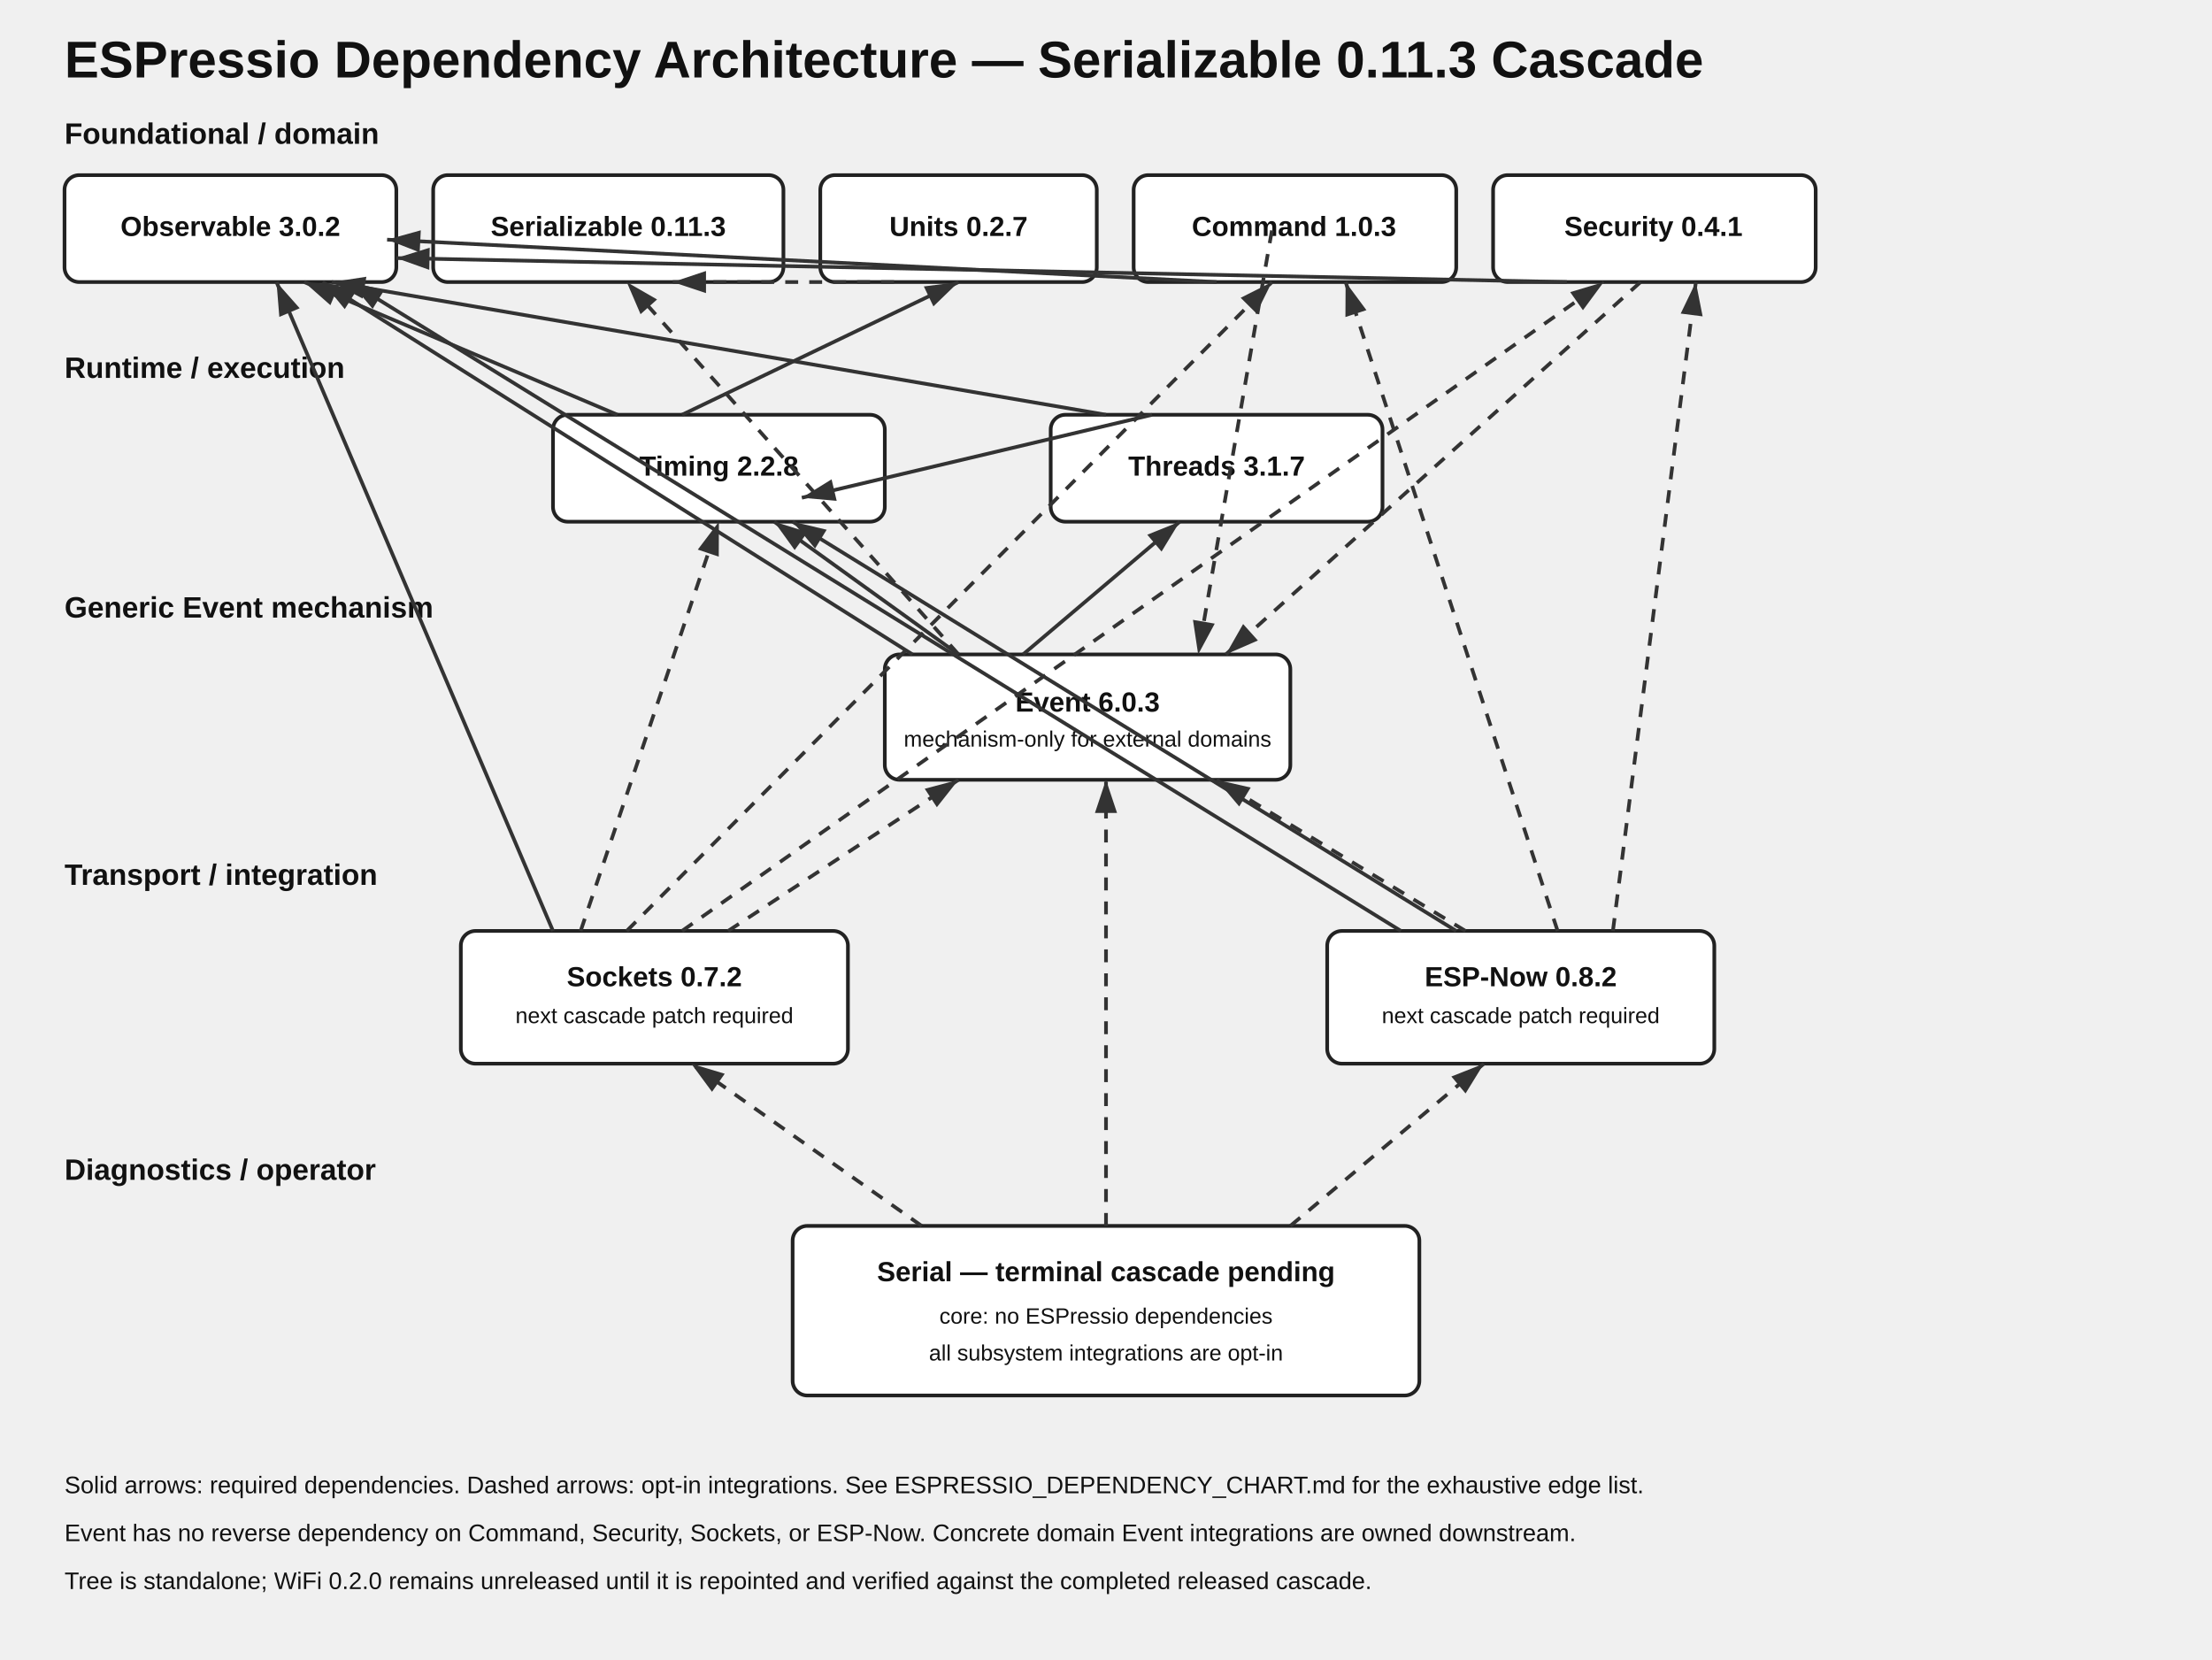
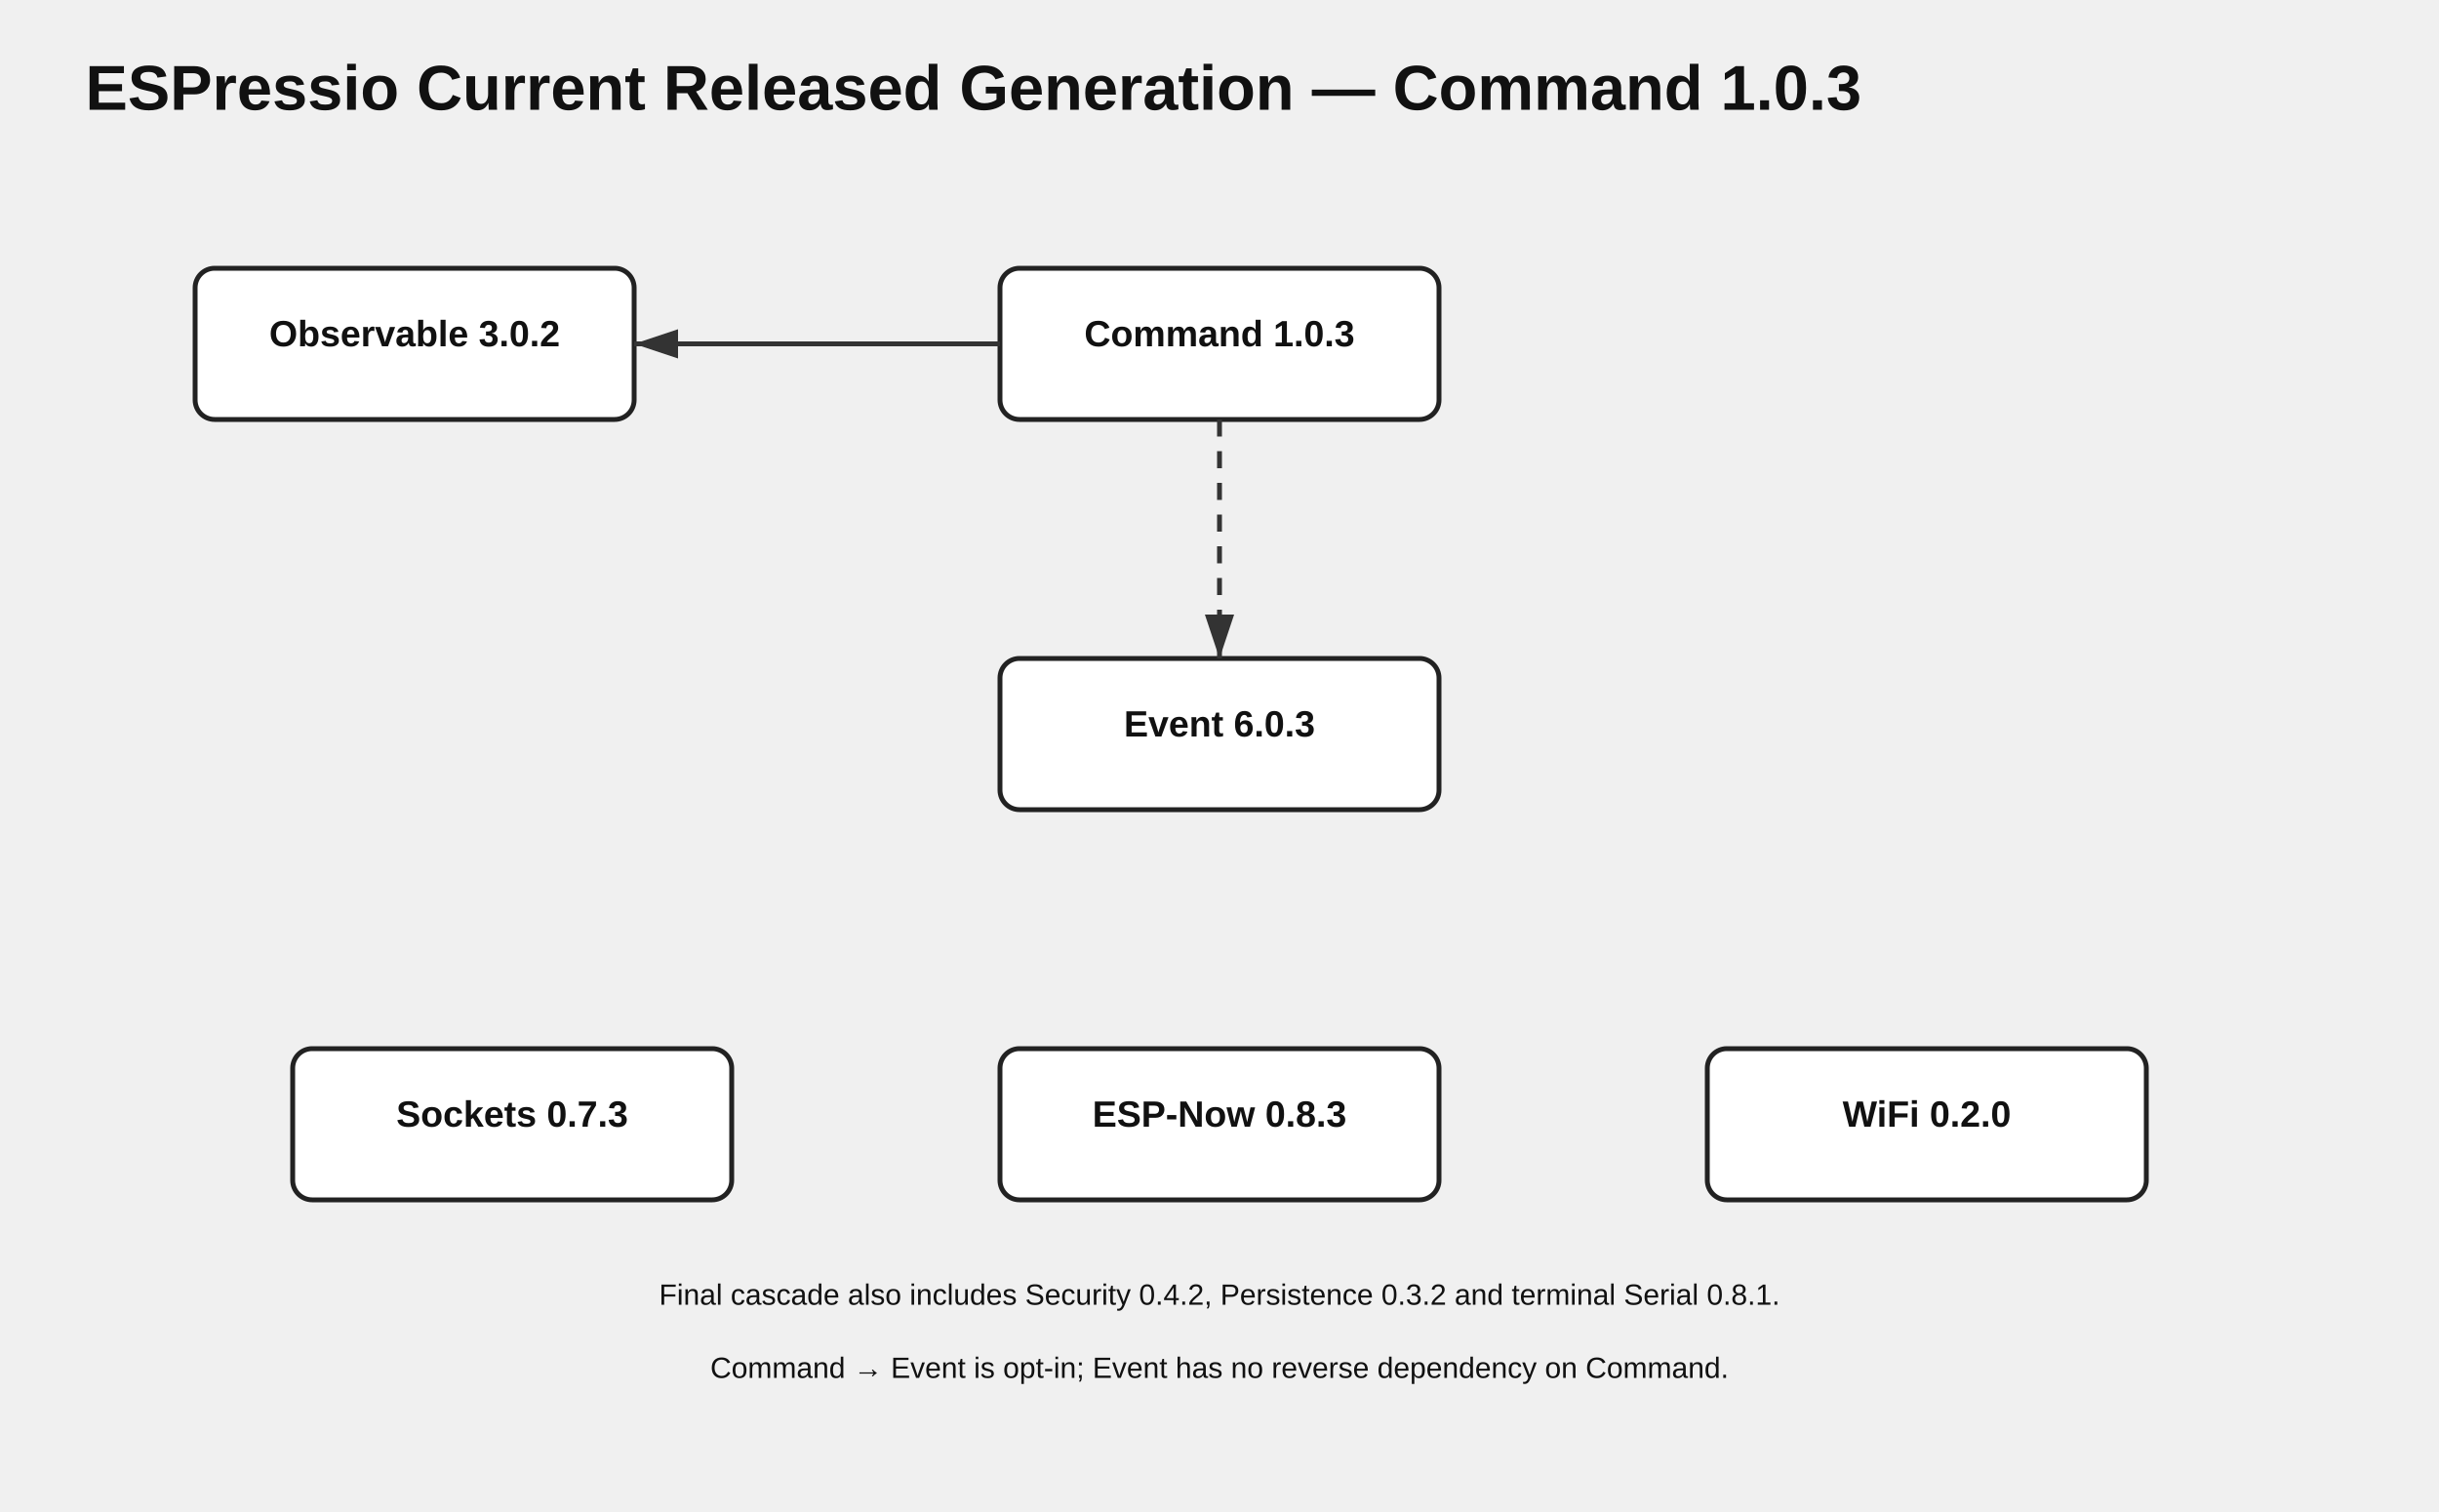
- <svg xmlns="http://www.w3.org/2000/svg" width="1200" height="900" viewBox="0 0 1200 900">
-   <style>text{font-family:Arial,sans-serif;fill:#111}.title{font-size:28px;font-weight:700}.section{font-size:16px;font-weight:700}.node{fill:#fff;stroke:#222;stroke-width:2}.label{font-size:15px;font-weight:600;text-anchor:middle}.small{font-size:12px;text-anchor:middle}.note{font-size:13px}.edge{stroke:#333;stroke-width:2;fill:none;marker-end:url(#arrow)}.optional{stroke-dasharray:7 6}</style>
+ <svg xmlns="http://www.w3.org/2000/svg" width="1000" height="620" viewBox="0 0 1000 620">
+   <style>text{font-family:Arial,sans-serif;fill:#111}.title{font-size:26px;font-weight:700}.node{fill:#fff;stroke:#222;stroke-width:2}.label{font-size:15px;font-weight:600;text-anchor:middle}.small{font-size:12px;text-anchor:middle}.edge{stroke:#333;stroke-width:2;fill:none;marker-end:url(#arrow)}.optional{stroke-dasharray:7 6}</style>
  <defs>
    <marker id="arrow" markerWidth="10" markerHeight="10" refX="9" refY="3" orient="auto">
      <path d="M0,0 L0,6 L9,3 z" fill="#333" />
    </marker>
  </defs>
-   <text class="title" x="35" y="42">ESPressio Dependency Architecture — Serializable 0.11.3 Cascade</text>
-   <text class="section" x="35" y="78">Foundational / domain</text>
-   <rect class="node" x="35" y="95" width="180" height="58" rx="8" />
-   <text class="label" x="125" y="128">Observable 3.0.2</text>
-   <rect class="node" x="235" y="95" width="190" height="58" rx="8" />
-   <text class="label" x="330" y="128">Serializable 0.11.3</text>
-   <rect class="node" x="445" y="95" width="150" height="58" rx="8" />
-   <text class="label" x="520" y="128">Units 0.2.7</text>
-   <rect class="node" x="615" y="95" width="175" height="58" rx="8" />
-   <text class="label" x="702" y="128">Command 1.0.3</text>
-   <rect class="node" x="810" y="95" width="175" height="58" rx="8" />
-   <text class="label" x="897" y="128">Security 0.4.1</text>
-   <path class="edge optional" d="M485 153 L365 153" />
-   <path class="edge" d="M660 153 L210 130" />
-   <path class="edge" d="M850 153 L215 140" />
-   <text class="section" x="35" y="205">Runtime / execution</text>
-   <rect class="node" x="300" y="225" width="180" height="58" rx="8" />
-   <text class="label" x="390" y="258">Timing 2.2.8</text>
-   <rect class="node" x="570" y="225" width="180" height="58" rx="8" />
-   <text class="label" x="660" y="258">Threads 3.1.7</text>
-   <path class="edge" d="M370 225 L520 153" />
-   <path class="edge" d="M335 225 L165 153" />
-   <path class="edge" d="M625 225 L435 270" />
-   <path class="edge" d="M600 225 L180 153" />
-   <text class="section" x="35" y="335">Generic Event mechanism</text>
-   <rect class="node" x="480" y="355" width="220" height="68" rx="8" />
-   <text class="label" x="590" y="386">Event 6.0.3</text>
-   <text class="small" x="590" y="405">mechanism-only for external domains</text>
-   <path class="edge" d="M555 355 L640 283" />
-   <path class="edge" d="M520 355 L420 283" />
-   <path class="edge" d="M495 355 L175 153" />
-   <path class="edge optional" d="M520 355 L340 153" />
-   <path class="edge optional" d="M690 125 L650 355" />
-   <path class="edge optional" d="M890 153 L665 355" />
-   <text class="section" x="35" y="480">Transport / integration</text>
-   <rect class="node" x="250" y="505" width="210" height="72" rx="8" />
-   <text class="label" x="355" y="535">Sockets 0.7.2</text>
-   <text class="small" x="355" y="555">next cascade patch required</text>
-   <rect class="node" x="720" y="505" width="210" height="72" rx="8" />
-   <text class="label" x="825" y="535">ESP-Now 0.8.2</text>
-   <text class="small" x="825" y="555">next cascade patch required</text>
-   <path class="edge" d="M300 505 L150 153" />
-   <path class="edge optional" d="M395 505 L520 423" />
-   <path class="edge optional" d="M340 505 L690 153" />
-   <path class="edge optional" d="M370 505 L870 153" />
-   <path class="edge optional" d="M315 505 L390 283" />
-   <path class="edge" d="M790 505 L430 283" />
-   <path class="edge" d="M760 505 L190 153" />
-   <path class="edge optional" d="M795 505 L660 423" />
-   <path class="edge optional" d="M845 505 L730 153" />
-   <path class="edge optional" d="M875 505 L920 153" />
-   <text class="section" x="35" y="640">Diagnostics / operator</text>
-   <rect class="node" x="430" y="665" width="340" height="92" rx="8" />
-   <text class="label" x="600" y="695">Serial — terminal cascade pending</text>
-   <text class="small" x="600" y="718">core: no ESPressio dependencies</text>
-   <text class="small" x="600" y="738">all subsystem integrations are opt-in</text>
-   <path class="edge optional" d="M500 665 L375 577" />
-   <path class="edge optional" d="M700 665 L805 577" />
-   <path class="edge optional" d="M600 665 L600 423" />
-   <text class="note" x="35" y="810">Solid arrows: required dependencies. Dashed arrows: opt-in integrations. See ESPRESSIO_DEPENDENCY_CHART.md for the exhaustive edge list.</text>
-   <text class="note" x="35" y="836">Event has no reverse dependency on Command, Security, Sockets, or ESP-Now. Concrete domain Event integrations are owned downstream.</text>
-   <text class="note" x="35" y="862">Tree is standalone; WiFi 0.2.0 remains unreleased until it is repointed and verified against the completed released cascade.</text>
+   <text class="title" x="35" y="45">ESPressio Current Released Generation — Command 1.0.3</text>
+   <rect class="node" x="80" y="110" width="180" height="62" rx="8" />
+   <text class="label" x="170" y="142">Observable 3.0.2</text>
+   <rect class="node" x="410" y="110" width="180" height="62" rx="8" />
+   <text class="label" x="500" y="142">Command 1.0.3</text>
+   <path class="edge" d="M410 141 L260 141" />
+   <rect class="node" x="410" y="270" width="180" height="62" rx="8" />
+   <text class="label" x="500" y="302">Event 6.0.3</text>
+   <path class="edge optional" d="M500 172 L500 270" />
+   <rect class="node" x="120" y="430" width="180" height="62" rx="8" />
+   <text class="label" x="210" y="462">Sockets 0.7.3</text>
+   <rect class="node" x="410" y="430" width="180" height="62" rx="8" />
+   <text class="label" x="500" y="462">ESP-Now 0.8.3</text>
+   <rect class="node" x="700" y="430" width="180" height="62" rx="8" />
+   <text class="label" x="790" y="462">WiFi 0.2.0</text>
+   <text class="small" x="500" y="535">Final cascade also includes Security 0.4.2, Persistence 0.3.2 and terminal Serial 0.8.1.</text>
+   <text class="small" x="500" y="565">Command → Event is opt-in; Event has no reverse dependency on Command.</text>
</svg>
